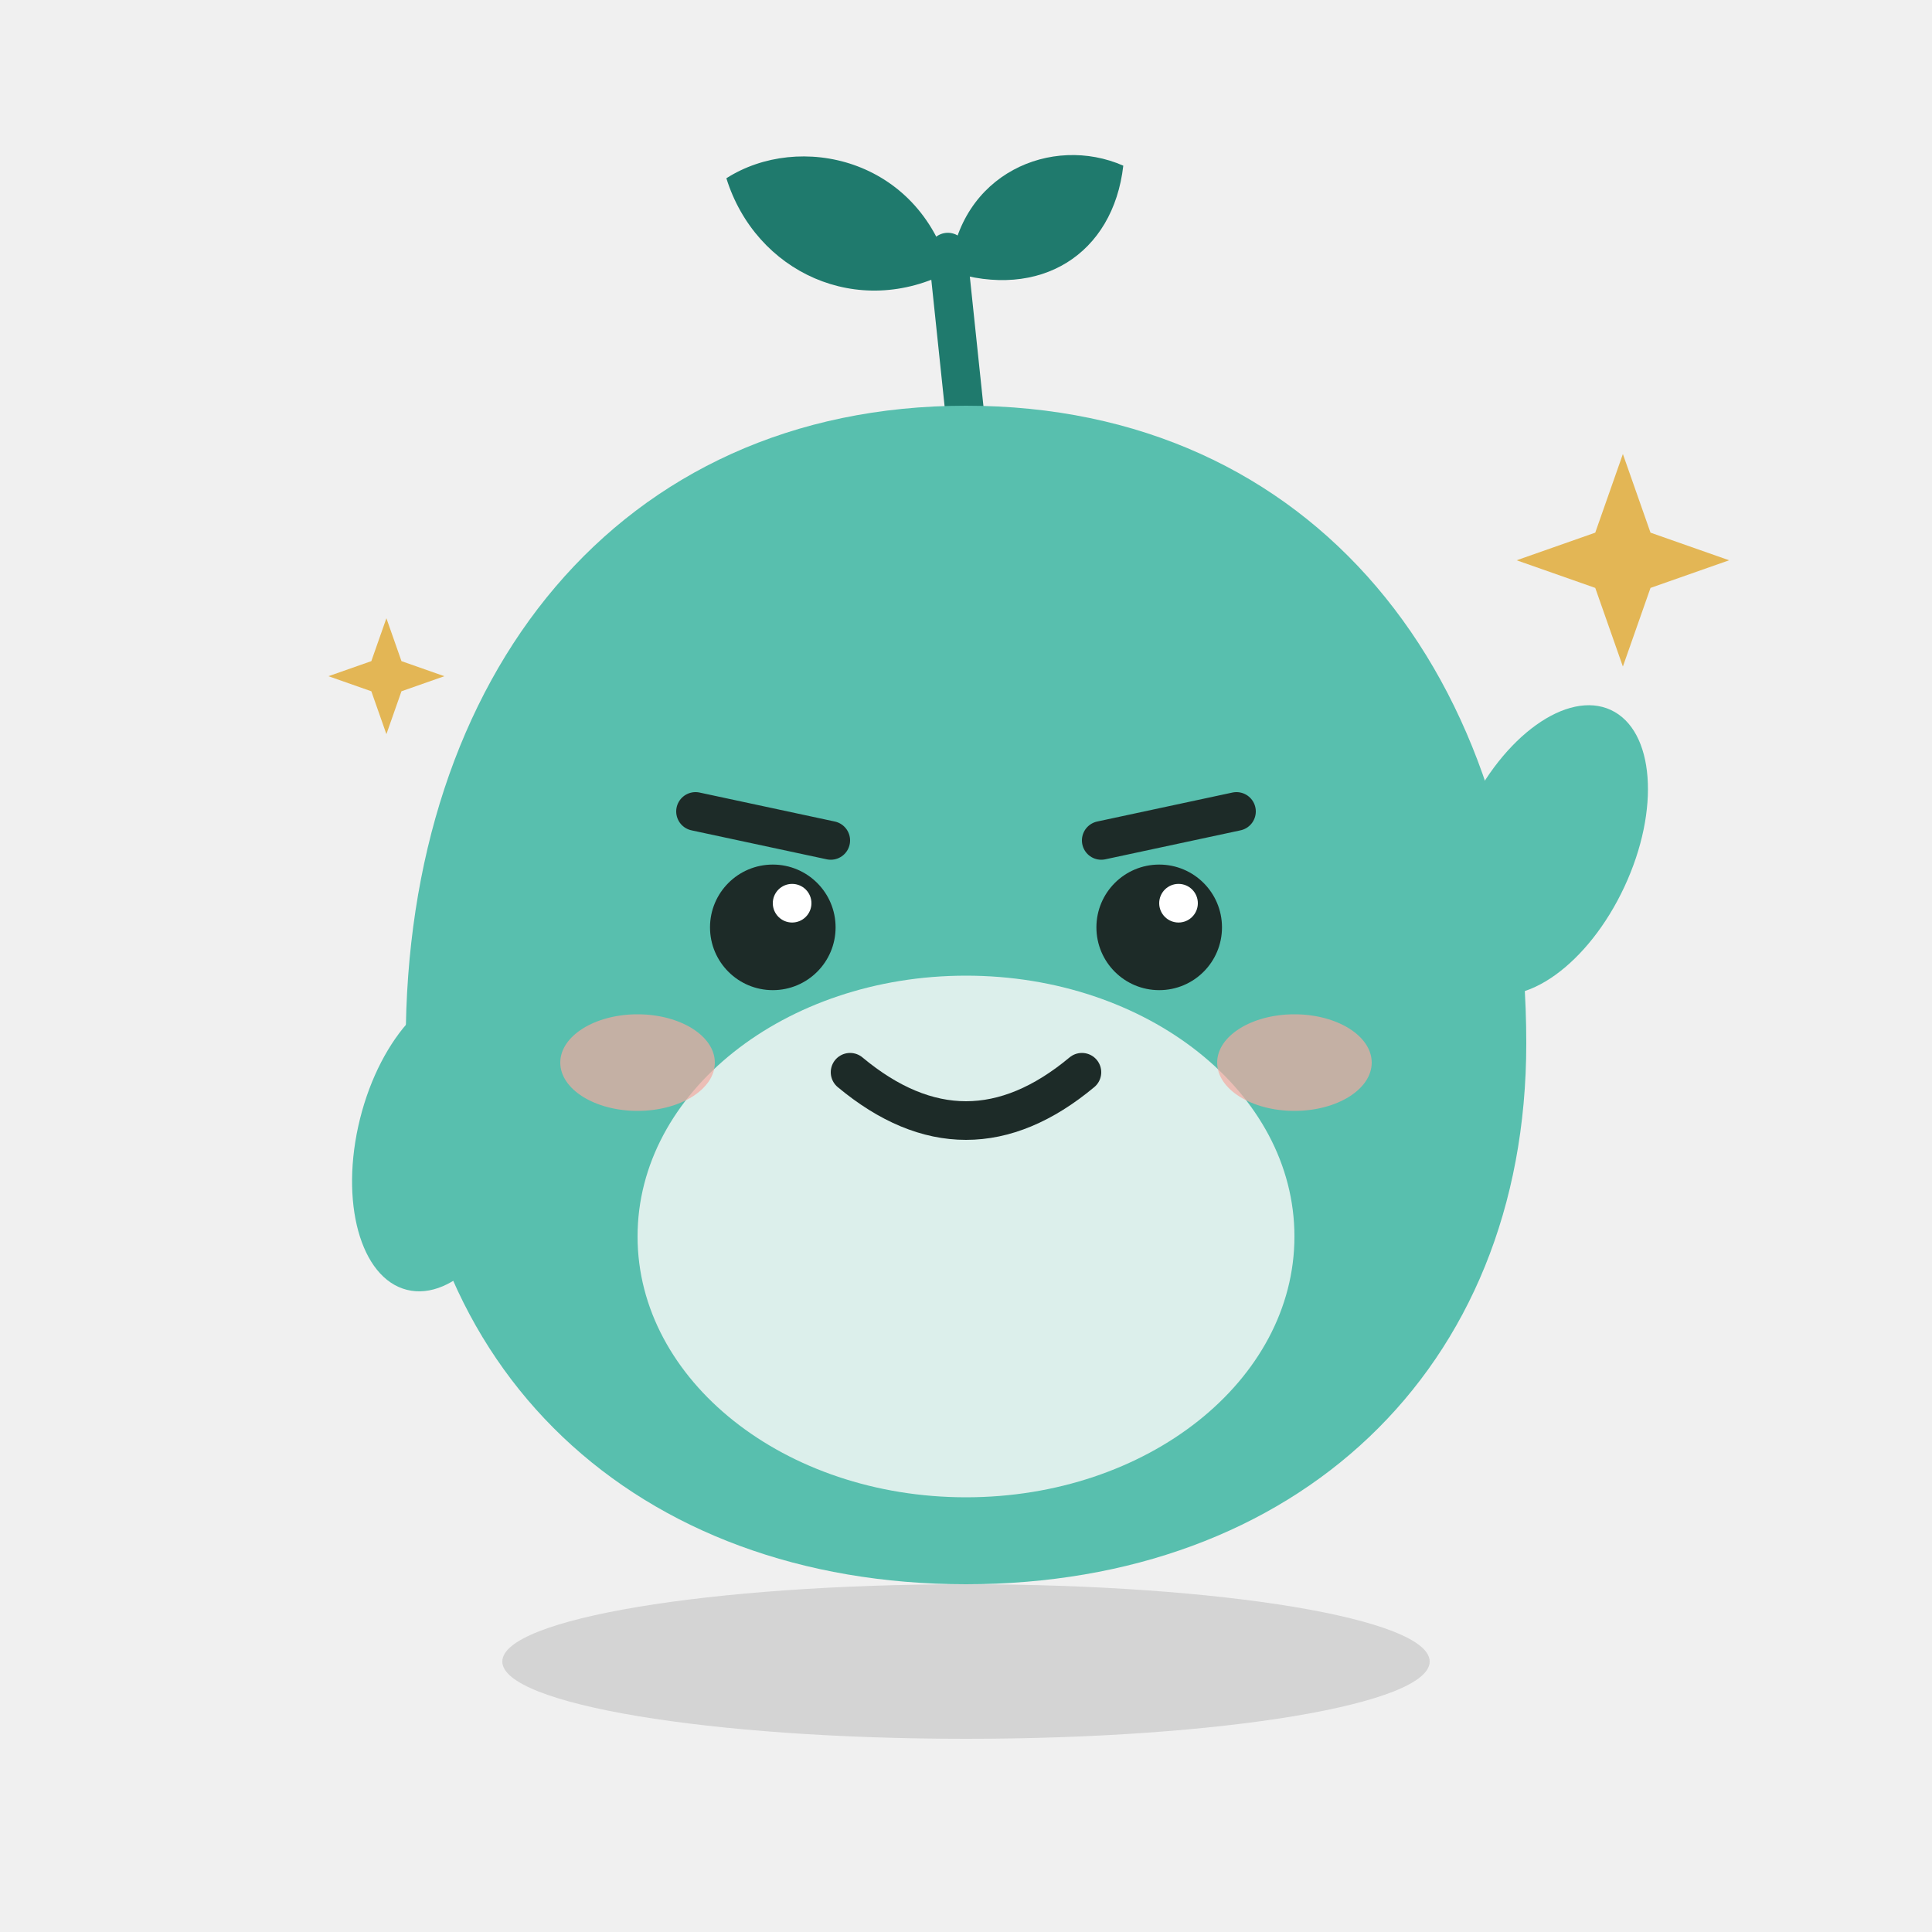
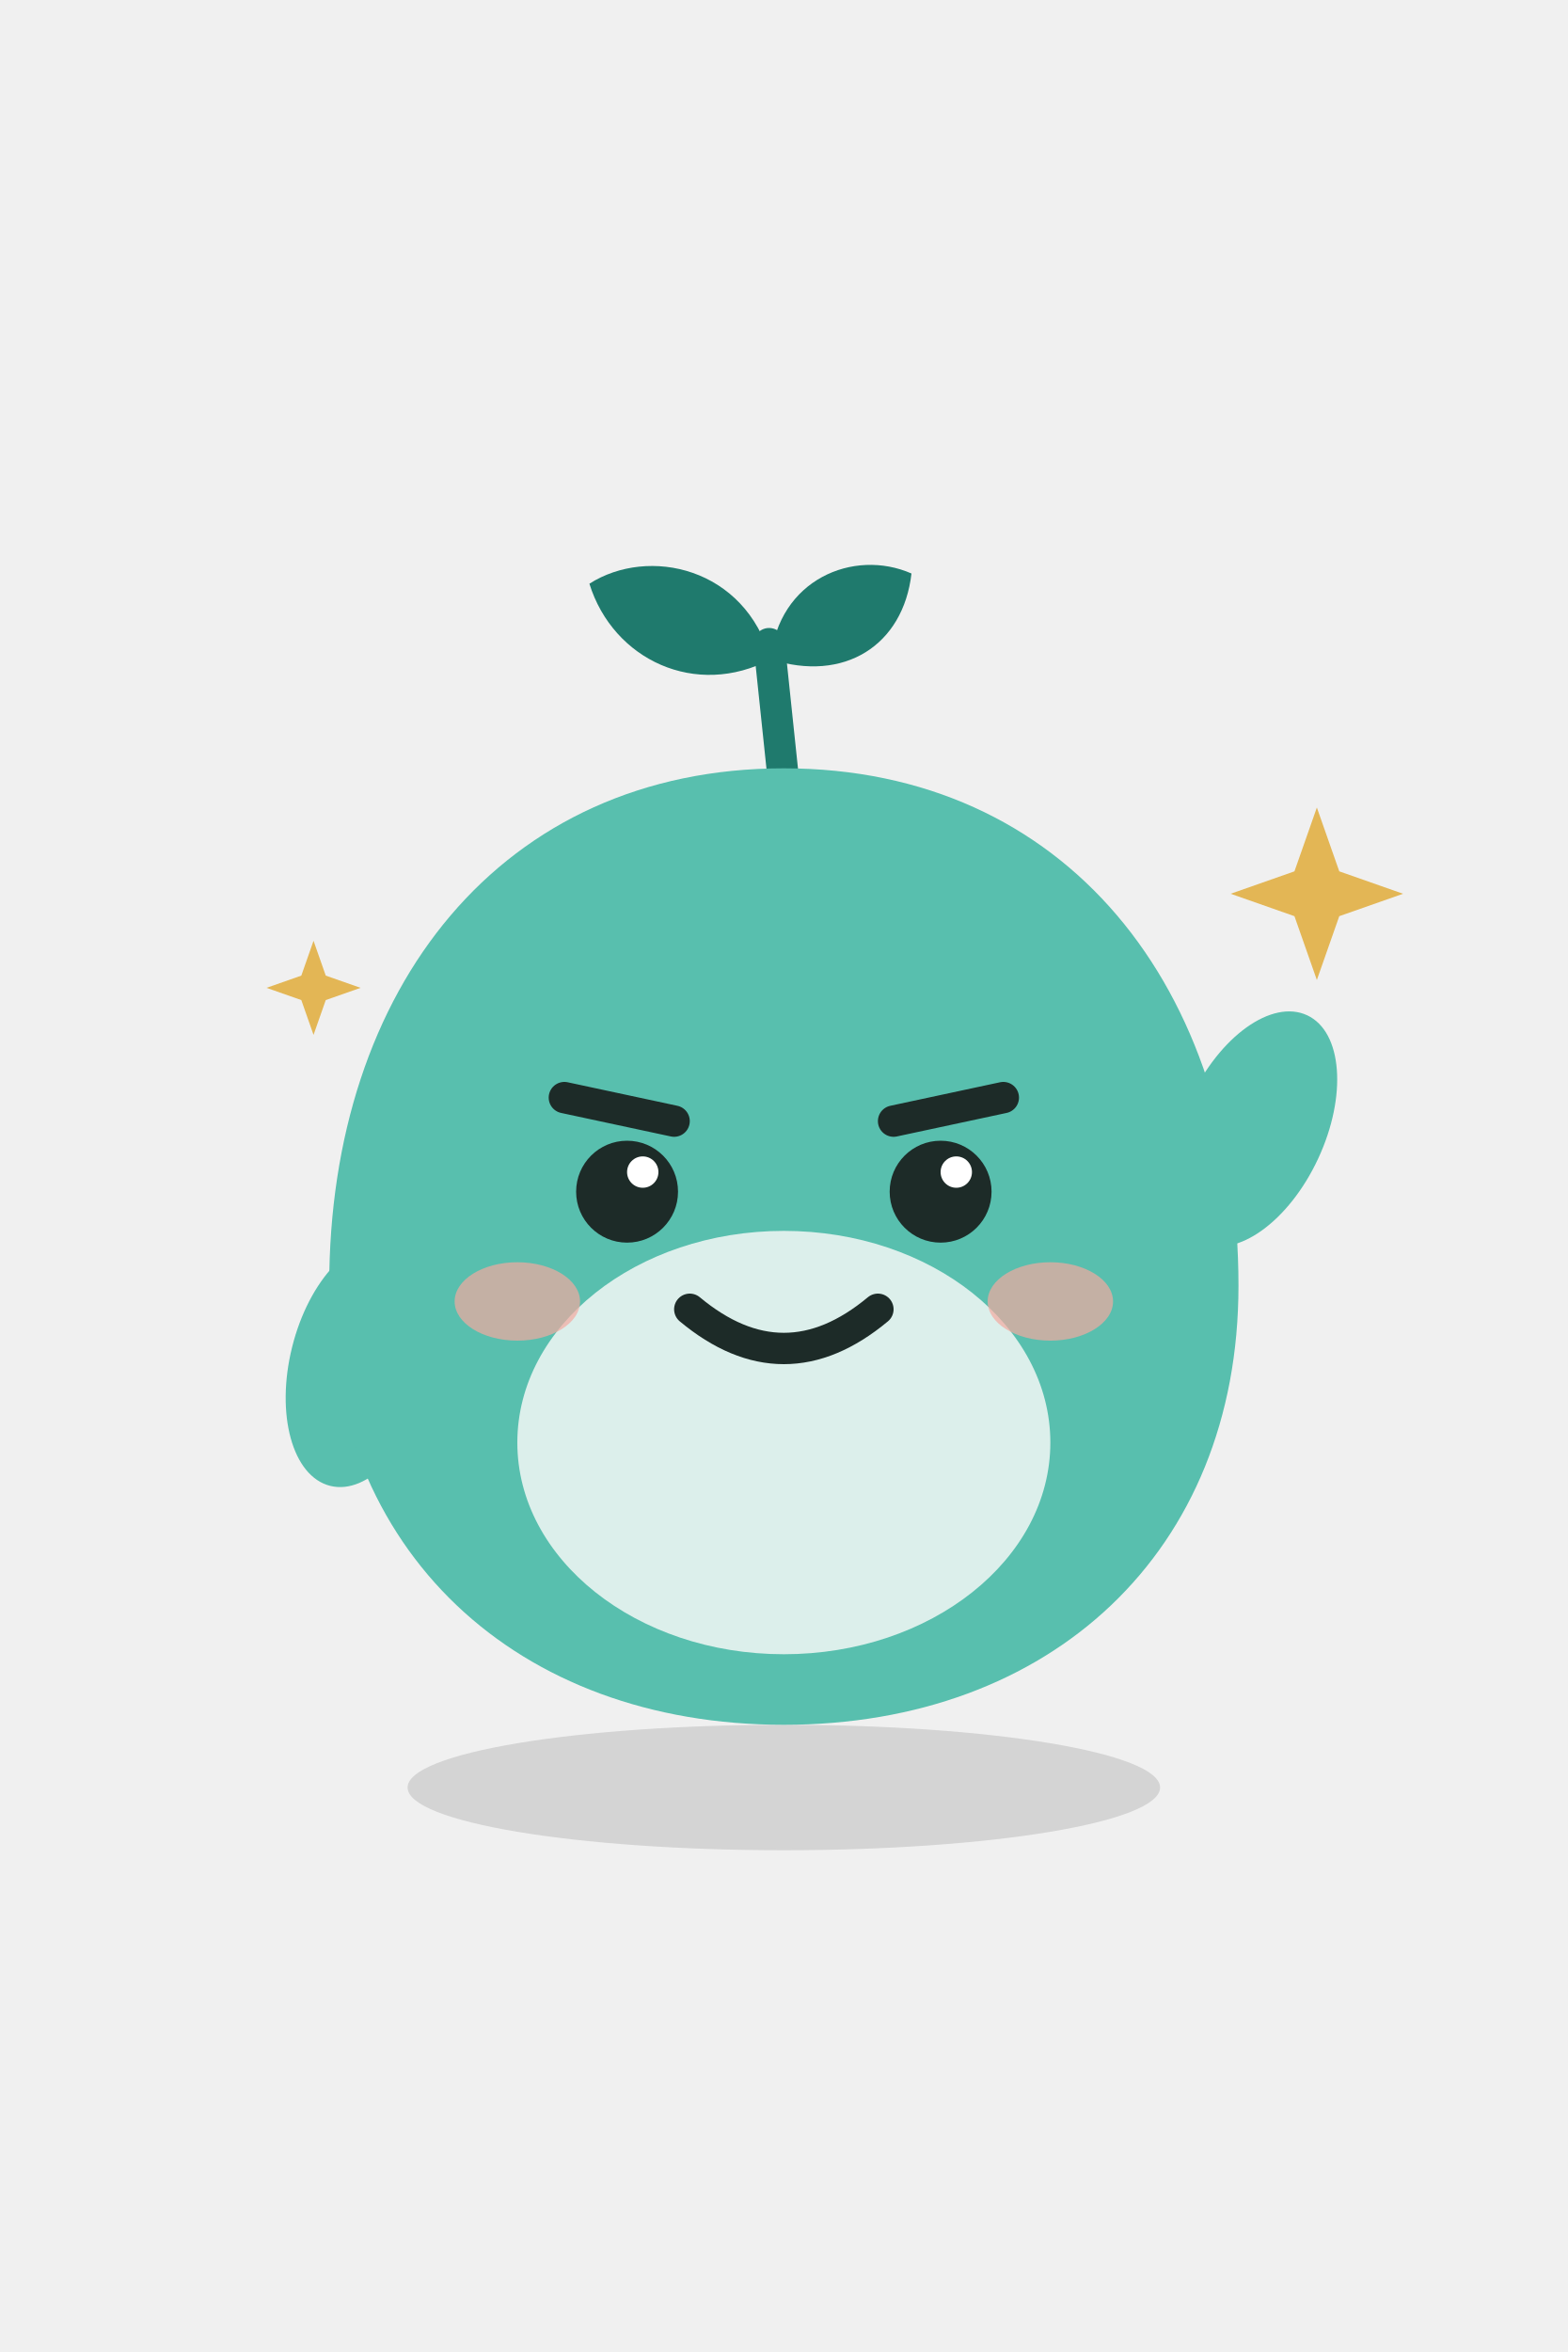
- <svg xmlns="http://www.w3.org/2000/svg" viewBox="0 0 200 200">
-   <ellipse cx="100" cy="172" rx="48" ry="8" fill="#000" opacity=".12" />
-   <g transform="rotate(-6 100 44)">
-     <path d="M100 46V26" stroke="#1f7a6d" stroke-width="4" stroke-linecap="round" />
-     <path d="M100 28c-2-12-14-16-22-12 2 10 12 16 22 12Z" fill="#1f7a6d" />
-     <path d="M100 28c2-10 12-13 19-9-2 9-10 13-19 9Z" fill="#1f7a6d" />
+ <svg xmlns="http://www.w3.org/2000/svg" viewBox="0 0 200 300">
+   <g transform="translate(0 56)">
+     <ellipse cx="100" cy="172" rx="48" ry="8" fill="#000" opacity=".12" />
+     <g transform="rotate(-6 100 44)">
+       <path d="M100 46V26" stroke="#1f7a6d" stroke-width="4" stroke-linecap="round" />
+       <path d="M100 28c-2-12-14-16-22-12 2 10 12 16 22 12Z" fill="#1f7a6d" />
+       <path d="M100 28c2-10 12-13 19-9-2 9-10 13-19 9Z" fill="#1f7a6d" />
+     </g>
+     <ellipse cx="46" cy="118" rx="9" ry="16" fill="#58bfae" transform="rotate(14 46 118)" />
+     <ellipse cx="160" cy="88" rx="9" ry="16" fill="#58bfae" transform="rotate(-155 160 88)" />
+     <path d="M100 42c36 0 58 28 58 66 0 34-24 56-58 56s-58-22-58-56c0-38 22-66 58-66Z" fill="#58bfae" />
+     <ellipse cx="100" cy="128" rx="34" ry="27" fill="#dcefeb" />
+     <ellipse cx="66" cy="110" rx="8" ry="5" fill="#f2a9a0" opacity=".7" />
+     <ellipse cx="134" cy="110" rx="8" ry="5" fill="#f2a9a0" opacity=".7" />
+     <circle cx="80" cy="96" r="6.5" fill="#1d2b28" />
+     <circle cx="82" cy="93.5" r="2" fill="#fff" />
+     <circle cx="120" cy="96" r="6.5" fill="#1d2b28" />
+     <circle cx="122" cy="93.5" r="2" fill="#fff" />
+     <path d="M72 84l14 3" fill="none" stroke="#1d2b28" stroke-width="4" stroke-linecap="round" stroke-linejoin="round" />
+     <path d="M128 84l-14 3" fill="none" stroke="#1d2b28" stroke-width="4" stroke-linecap="round" stroke-linejoin="round" />
+     <path d="M88 111q12 10 24 0" fill="none" stroke="#1d2b28" stroke-width="4" stroke-linecap="round" stroke-linejoin="round" />
+     <path transform="translate(168 58) scale(1.1)" d="M0-10 2.6-2.6 10 0 2.6 2.6 0 10-2.6 2.6-10 0-2.6-2.6Z" fill="#e3b655" />
+     <path transform="translate(40 70) scale(0.6)" d="M0-10 2.6-2.6 10 0 2.6 2.6 0 10-2.6 2.6-10 0-2.6-2.6Z" fill="#e3b655" />
  </g>
-   <ellipse cx="46" cy="118" rx="9" ry="16" fill="#58bfae" transform="rotate(14 46 118)" />
-   <ellipse cx="160" cy="88" rx="9" ry="16" fill="#58bfae" transform="rotate(-155 160 88)" />
-   <path d="M100 42c36 0 58 28 58 66 0 34-24 56-58 56s-58-22-58-56c0-38 22-66 58-66Z" fill="#58bfae" />
-   <ellipse cx="100" cy="128" rx="34" ry="27" fill="#dcefeb" />
-   <ellipse cx="66" cy="110" rx="8" ry="5" fill="#f2a9a0" opacity=".7" />
-   <ellipse cx="134" cy="110" rx="8" ry="5" fill="#f2a9a0" opacity=".7" />
-   <circle cx="80" cy="96" r="6.5" fill="#1d2b28" />
-   <circle cx="82" cy="93.5" r="2" fill="#fff" />
-   <circle cx="120" cy="96" r="6.5" fill="#1d2b28" />
-   <circle cx="122" cy="93.5" r="2" fill="#fff" />
-   <path d="M72 84l14 3" fill="none" stroke="#1d2b28" stroke-width="4" stroke-linecap="round" stroke-linejoin="round" />
-   <path d="M128 84l-14 3" fill="none" stroke="#1d2b28" stroke-width="4" stroke-linecap="round" stroke-linejoin="round" />
-   <path d="M88 111q12 10 24 0" fill="none" stroke="#1d2b28" stroke-width="4" stroke-linecap="round" stroke-linejoin="round" />
-   <path transform="translate(168 58) scale(1.1)" d="M0-10 2.6-2.6 10 0 2.6 2.6 0 10-2.6 2.6-10 0-2.6-2.6Z" fill="#e3b655" />
-   <path transform="translate(40 70) scale(0.6)" d="M0-10 2.6-2.6 10 0 2.6 2.6 0 10-2.6 2.6-10 0-2.6-2.6Z" fill="#e3b655" />
</svg>
